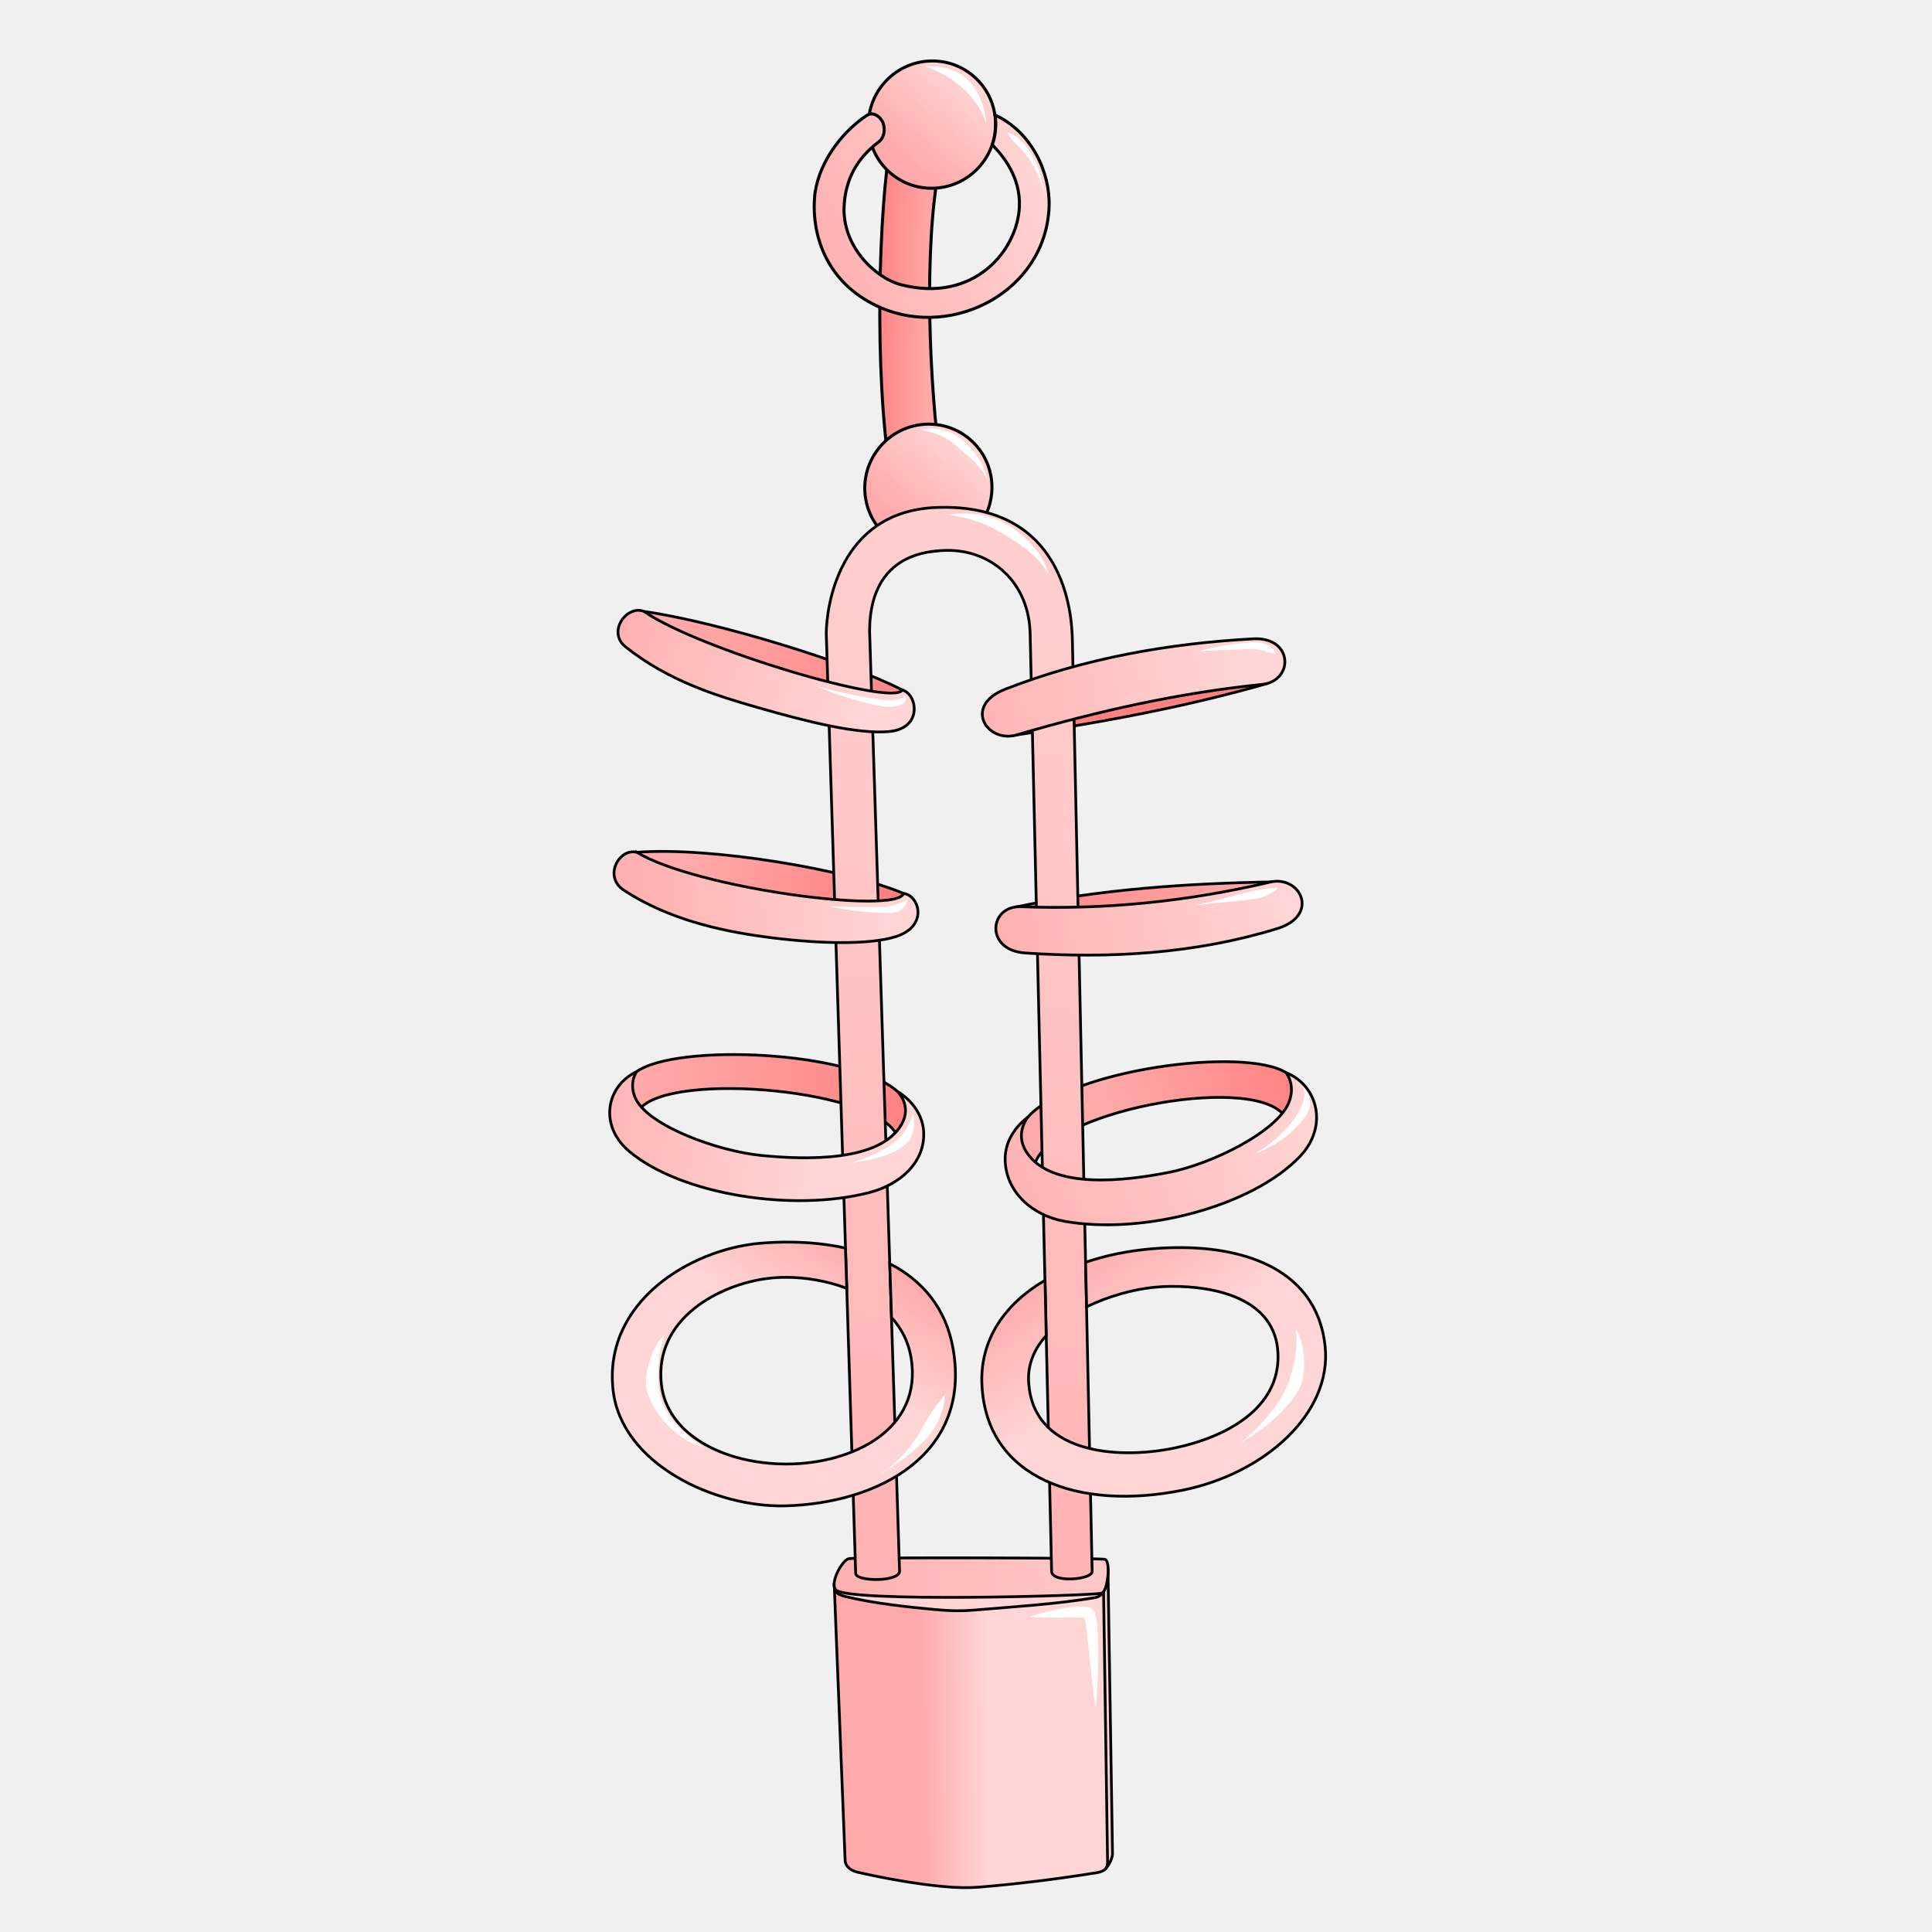
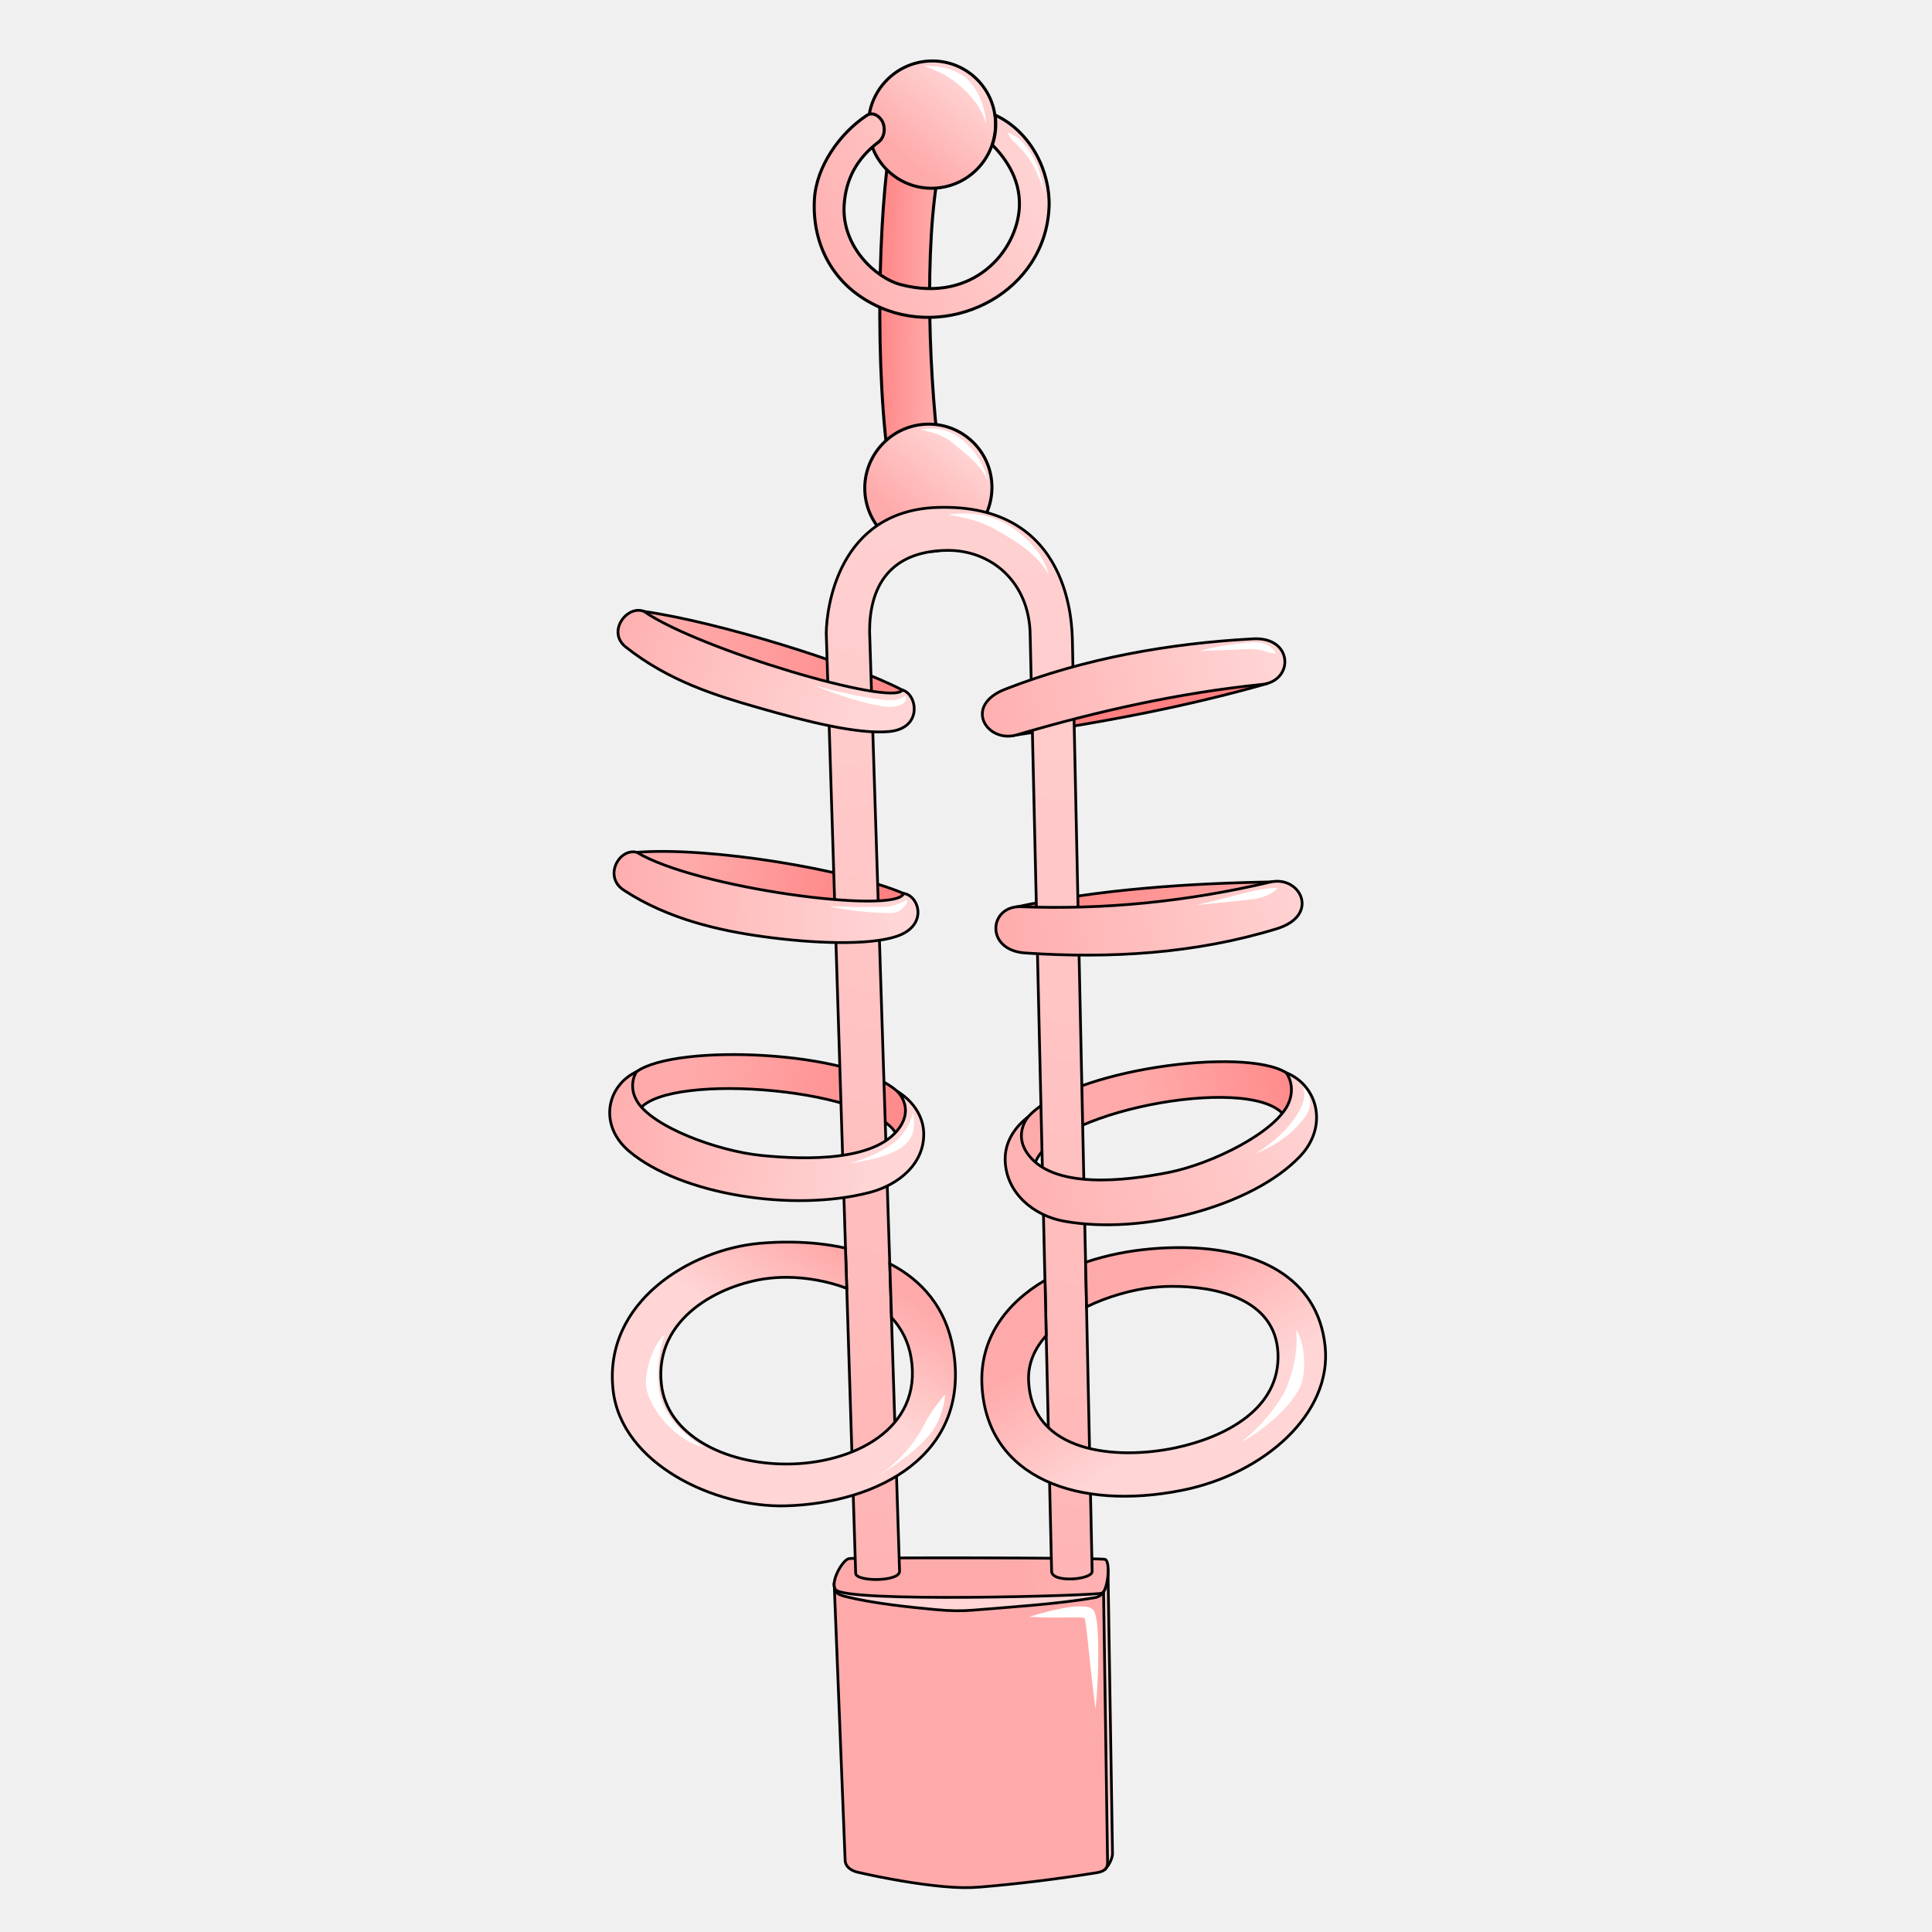
- <svg xmlns="http://www.w3.org/2000/svg" xmlns:xlink="http://www.w3.org/1999/xlink" cursor="default" viewBox="0 0 256 256" version="1.1" id="svg87">
-   <defs id="defs23">
+ <svg xmlns="http://www.w3.org/2000/svg" xmlns:xlink="http://www.w3.org/1999/xlink" cursor="default" viewBox="0 0 256 256">
+   <defs>
    <linearGradient id="innoGrad1">
-       <stop offset="0" stop-color="#ff8080" id="stop2" />
-       <stop offset="1" stop-color="#faa" id="stop4" />
+       <stop offset="0" stop-color="#ff8080" />
+       <stop offset="1" stop-color="#faa" />
    </linearGradient>
    <linearGradient id="innoGrad0">
-       <stop offset="0" stop-color="#ffd5d5" id="stop7" />
-       <stop offset="1" stop-color="#faa" id="stop9" />
+       <stop offset="0" stop-color="#ffd5d5" />
+       <stop offset="1" stop-color="#faa" />
    </linearGradient>
-     <linearGradient id="linearGradient896" x1="28.38" x2="136.532" y1="269.04" y2="74.214" gradientUnits="userSpaceOnUse" xlink:href="#innoGrad0" />
-     <linearGradient id="linearGradient904" x1="187.111" x2="93.987" y1="13.747" y2="188.63" gradientUnits="userSpaceOnUse" xlink:href="#innoGrad0" />
-     <linearGradient id="linearGradient912" x1="179.66" x2="134.152" y1="46.251" y2="147.115" gradientUnits="userSpaceOnUse" xlink:href="#innoGrad0" />
-     <linearGradient id="linearGradient920" x1="157.657" x2="175.327" y1="57.033" y2="106.229" gradientUnits="userSpaceOnUse" xlink:href="#innoGrad1" />
-     <linearGradient id="linearGradient934" x1="100.118" x2="73.026" y1="142.17" y2="200.209" gradientUnits="userSpaceOnUse" xlink:href="#innoGrad1" />
-     <linearGradient id="linearGradient942" x1="102.559" x2="115.005" y1="130.96" y2="189.808" gradientUnits="userSpaceOnUse" xlink:href="#innoGrad0" />
-     <linearGradient id="linearGradient950" x1="131.831" x2="148.494" y1="129.464" y2="181.531" gradientUnits="userSpaceOnUse" xlink:href="#innoGrad0" />
-     <linearGradient id="linearGradient958" x1="117.355" x2="149.138" y1="132.826" y2="176.216" gradientUnits="userSpaceOnUse" xlink:href="#innoGrad0" />
-     <linearGradient id="linearGradient966" x1="124.591" x2="155.934" y1="126.128" y2="165.992" gradientUnits="userSpaceOnUse" xlink:href="#innoGrad0" />
-     <linearGradient id="linearGradient974" x1="132.141" x2="163.206" y1="126.899" y2="160.526" gradientUnits="userSpaceOnUse" xlink:href="#innoGrad0" />
-     <linearGradient id="linearGradient982" x1="140.976" x2="158.109" y1="116.938" y2="156.531" gradientUnits="userSpaceOnUse" xlink:href="#innoGrad0" />
-     <linearGradient xlink:href="#innoGrad0" id="linearGradient933" x1="31.854" y1="303.099" x2="7.03" y2="303.483" gradientUnits="userSpaceOnUse" gradientTransform="matrix(0.3650644,0.00155278,-0.00155278,0.3650644,120.0624,139.208)" />
-     <linearGradient xlink:href="#innoGrad0" id="linearGradient941" x1="123.387" y1="177.782" x2="-49.997" y2="190.438" gradientUnits="userSpaceOnUse" gradientTransform="matrix(0.3650644,0.00155278,-0.00155278,0.3650644,120.0624,139.208)" />
-     <linearGradient xlink:href="#innoGrad0" id="linearGradient949" x1="69.351" y1="-261.749" x2="-15.907" y2="305.55" gradientUnits="userSpaceOnUse" gradientTransform="matrix(0.3650462,0.00395895,-0.00395895,0.3650462,120.5056,139.1033)" />
-     <linearGradient xlink:href="#innoGrad0" id="linearGradient957" x1="-28.052" y1="112.021" x2="-6.292" y2="77.704" gradientUnits="userSpaceOnUse" gradientTransform="matrix(0.3650462,0.00395895,-0.00395895,0.3650462,120.5056,139.1033)" />
-     <linearGradient xlink:href="#innoGrad0" id="linearGradient965" x1="73.463" y1="120.94" x2="46.91" y2="80.287" gradientUnits="userSpaceOnUse" gradientTransform="matrix(0.3650462,0.00395895,-0.00395895,0.3650462,120.5056,139.1033)" />
-     <linearGradient xlink:href="#innoGrad1" id="linearGradient973" x1="145.207" y1="26.438" x2="72.573" y2="40.628" gradientUnits="userSpaceOnUse" gradientTransform="matrix(0.3650462,0.00395895,-0.00395895,0.3650462,120.5056,133.4084)" />
-     <linearGradient xlink:href="#innoGrad0" id="linearGradient981" x1="142.598" y1="26.298" x2="12.937" y2="86.893" gradientUnits="userSpaceOnUse" gradientTransform="matrix(0.3650462,0.00395895,-0.00395895,0.3650462,120.5056,133.4084)" />
-     <linearGradient xlink:href="#innoGrad1" id="linearGradient989" x1="5.15" y1="21.105" x2="-98.947" y2="9.016" gradientUnits="userSpaceOnUse" gradientTransform="matrix(0.3650462,0.00395895,-0.00395895,0.3650462,120.5056,139.1033)" />
-     <linearGradient xlink:href="#innoGrad0" id="linearGradient997" x1="-30.807" y1="24.421" x2="-138.179" y2="10.998" gradientUnits="userSpaceOnUse" gradientTransform="matrix(0.3650462,0.00395895,-0.00395895,0.3650462,120.5056,139.1033)" />
-     <linearGradient xlink:href="#innoGrad0" id="linearGradient1005" x1="-30.807" y1="24.421" x2="-138.946" y2="5.629" gradientUnits="userSpaceOnUse" gradientTransform="matrix(0.3573109,0.07485547,-0.07485547,0.3573109,116.1866,114.24)" />
-     <linearGradient xlink:href="#innoGrad0" id="linearGradient1013" x1="-30.807" y1="24.421" x2="-138.946" y2="5.629" gradientUnits="userSpaceOnUse" gradientTransform="matrix(0.3578193,-0.07238619,0.07238619,0.3578193,128.8556,162.0184)" />
-     <linearGradient xlink:href="#innoGrad1" id="linearGradient1021" x1="-8.703" y1="-122.58" x2="-70.714" y2="-155.563" gradientUnits="userSpaceOnUse" gradientTransform="matrix(0.3578193,-0.07238619,0.07238619,0.3578193,128.8556,162.0184)" />
-     <linearGradient xlink:href="#innoGrad1" id="linearGradient1023" x1="5.15" y1="21.105" x2="-98.947" y2="9.016" gradientUnits="userSpaceOnUse" gradientTransform="matrix(0.3573109,0.07485547,-0.07485547,0.3573109,116.1866,114.24)" />
-     <linearGradient xlink:href="#innoGrad0" id="linearGradient1031" x1="118.975" y1="-138.516" x2="-3.984" y2="-111.67" gradientUnits="userSpaceOnUse" gradientTransform="matrix(0.3650462,0.00395895,-0.00395895,0.3650462,120.5056,139.1033)" />
-     <linearGradient xlink:href="#innoGrad0" id="linearGradient1039" x1="118.975" y1="-138.516" x2="-3.984" y2="-111.67" gradientUnits="userSpaceOnUse" gradientTransform="matrix(0.3650462,0.00395895,-0.00395895,0.3650462,120.5056,139.1033)" />
-     <linearGradient xlink:href="#innoGrad1" id="linearGradient1047" x1="29.978" y1="-23.423" x2="131.939" y2="-53.72" gradientUnits="userSpaceOnUse" gradientTransform="matrix(0.3650462,0.00395895,-0.00395895,0.3650462,120.5056,139.1033)" />
-     <linearGradient xlink:href="#innoGrad0" id="linearGradient1055" x1="105.175" y1="-72.1" x2="105.444" y2="-61.558" gradientUnits="userSpaceOnUse" />
-     <linearGradient xlink:href="#innoGrad0" id="linearGradient1063" x1="135.076" y1="-39.646" x2="135.216" y2="-26.43" gradientUnits="userSpaceOnUse" />
-     <linearGradient xlink:href="#innoGrad1" id="linearGradient1073" x1="115.424" y1="40.835" x2="123.584" y2="41.038" gradientUnits="userSpaceOnUse" />
-     <linearGradient xlink:href="#innoGrad0" id="linearGradient1089" x1="139.009" y1="23.151" x2="103.963" y2="38.744" gradientUnits="userSpaceOnUse" />
-     <linearGradient xlink:href="#innoGrad0" id="linearGradient892" gradientUnits="userSpaceOnUse" x1="135.076" y1="-39.646" x2="135.216" y2="-26.43" gradientTransform="translate(-31.25207,-36.599)" />
+     <linearGradient id="linearGradient933" x1="31.854" x2="7.03" y1="303.099" y2="303.483" gradientTransform="rotate(.317 -32626.609 28345.214) scale(.36507)" gradientUnits="userSpaceOnUse" xlink:href="#innoGrad0" />
+     <linearGradient id="linearGradient941" x1="123.387" x2="-49.997" y1="177.782" y2="190.438" gradientTransform="rotate(.317 -32626.609 28345.214) scale(.36507)" gradientUnits="userSpaceOnUse" xlink:href="#innoGrad0" />
+     <linearGradient id="linearGradient949" x1="69.351" x2="-15.907" y1="-261.749" y2="305.55" gradientTransform="rotate(.654 -12760.1 11188.865) scale(.36507)" gradientUnits="userSpaceOnUse" xlink:href="#innoGrad0" />
+     <linearGradient id="linearGradient957" x1="-28.052" x2="-6.292" y1="112.021" y2="77.704" gradientTransform="rotate(.654 -12760.1 11188.865) scale(.36507)" gradientUnits="userSpaceOnUse" xlink:href="#innoGrad0" />
+     <linearGradient id="linearGradient965" x1="73.463" x2="46.91" y1="120.94" y2="80.287" gradientTransform="rotate(.654 -12760.1 11188.865) scale(.36507)" gradientUnits="userSpaceOnUse" xlink:href="#innoGrad0" />
+     <linearGradient id="linearGradient973" x1="145.207" x2="72.573" y1="26.438" y2="40.628" gradientTransform="rotate(.654 -12234.968 11185.713) scale(.36507)" gradientUnits="userSpaceOnUse" xlink:href="#innoGrad1" />
+     <linearGradient id="linearGradient981" x1="142.598" x2="12.937" y1="26.298" y2="86.893" gradientTransform="rotate(.654 -12234.968 11185.713) scale(.36507)" gradientUnits="userSpaceOnUse" xlink:href="#innoGrad0" />
+     <linearGradient id="linearGradient989" x1="5.15" x2="-98.947" y1="21.105" y2="9.016" gradientTransform="rotate(.654 -12760.1 11188.865) scale(.36507)" gradientUnits="userSpaceOnUse" xlink:href="#innoGrad1" />
+     <linearGradient id="linearGradient997" x1="-30.807" x2="-138.179" y1="24.421" y2="10.998" gradientTransform="rotate(.654 -12760.1 11188.865) scale(.36507)" gradientUnits="userSpaceOnUse" xlink:href="#innoGrad0" />
+     <linearGradient id="linearGradient1005" x1="-30.807" x2="-138.946" y1="24.421" y2="5.629" gradientTransform="rotate(11.834 -493.115 617.755) scale(.36507)" gradientUnits="userSpaceOnUse" xlink:href="#innoGrad0" />
+     <linearGradient id="linearGradient1013" x1="-30.807" x2="-138.946" y1="24.421" y2="5.629" gradientTransform="rotate(-11.438 873.45 -562.376) scale(.36507)" gradientUnits="userSpaceOnUse" xlink:href="#innoGrad0" />
+     <linearGradient id="linearGradient1021" x1="-8.703" x2="-70.714" y1="-122.58" y2="-155.563" gradientTransform="rotate(-11.438 873.45 -562.376) scale(.36507)" gradientUnits="userSpaceOnUse" xlink:href="#innoGrad1" />
+     <linearGradient id="linearGradient1023" x1="5.15" x2="-98.947" y1="21.105" y2="9.016" gradientTransform="rotate(11.834 -493.115 617.755) scale(.36507)" gradientUnits="userSpaceOnUse" xlink:href="#innoGrad1" />
+     <linearGradient id="linearGradient1031" x1="118.975" x2="-3.984" y1="-138.516" y2="-111.67" gradientTransform="rotate(.654 -12760.1 11188.865) scale(.36507)" gradientUnits="userSpaceOnUse" xlink:href="#innoGrad0" />
+     <linearGradient id="linearGradient1039" x1="118.975" x2="-3.984" y1="-138.516" y2="-111.67" gradientTransform="rotate(.654 -12760.1 11188.865) scale(.36507)" gradientUnits="userSpaceOnUse" xlink:href="#innoGrad0" />
+     <linearGradient id="linearGradient1047" x1="29.978" x2="131.939" y1="-23.423" y2="-53.72" gradientTransform="rotate(.654 -12760.1 11188.865) scale(.36507)" gradientUnits="userSpaceOnUse" xlink:href="#innoGrad1" />
+     <linearGradient id="linearGradient1055" x1="105.175" x2="105.444" y1="-72.1" y2="-61.558" gradientUnits="userSpaceOnUse" xlink:href="#innoGrad0" />
+     <linearGradient id="linearGradient1063" x1="135.076" x2="135.216" y1="-39.646" y2="-26.43" gradientUnits="userSpaceOnUse" xlink:href="#innoGrad0" />
+     <linearGradient id="linearGradient1073" x1="115.424" x2="123.584" y1="40.835" y2="41.038" gradientUnits="userSpaceOnUse" xlink:href="#innoGrad1" />
+     <linearGradient id="linearGradient1089" x1="139.009" x2="103.963" y1="23.151" y2="38.744" gradientUnits="userSpaceOnUse" xlink:href="#innoGrad0" />
+     <linearGradient id="linearGradient892" x1="135.076" x2="135.216" y1="-39.646" y2="-26.43" gradientTransform="translate(-31.252 -36.599)" gradientUnits="userSpaceOnUse" xlink:href="#innoGrad0" />
  </defs>
-   <path style="fill:#ffd5d5;stroke:#000000;stroke-width:0.365px;stroke-linecap:round;stroke-linejoin:round;stroke-opacity:1" d="m 146.809,207.945 0.604,37.713 c -0.073,1.063 -0.96,2.035 -0.96,2.035 l -1.481,-39.772 z" id="path925" />
-   <path style="fill:url(#linearGradient933);fill-opacity:1;stroke:#000000;stroke-width:0.365px;stroke-linecap:butt;stroke-linejoin:miter;stroke-opacity:1" d="m 110.54,209.937 1.443,36.555 c 0.037,0.943 0.925,1.42 1.676,1.591 3.779,0.86 7.825,1.559 11.156,1.875 2.058,0.195 3.58,0.212 5.119,0.082 5.197,-0.44 10.12,-1.054 15.335,-1.888 0.849,-0.136 1.505,-0.423 1.491,-1.38 l -0.53,-35.697 z" id="path921" />
-   <path id="path923" d="m 110.54,209.937 c 0.023,0.789 0.078,1.266 1.49,1.613 3.764,0.925 8.491,1.405 11.822,1.721 2.058,0.195 3.58,0.212 5.119,0.082 5.197,-0.44 10.932,-0.787 16.087,-1.651 0.893,-0.15 1.264,-0.822 1.43,-1.38 0,0 -24.276,-0.271 -35.947,-0.385 z" style="fill:#ffd5d5;stroke:#000000;stroke-width:0.365px;stroke-linecap:butt;stroke-linejoin:miter;stroke-opacity:1" />
-   <path style="fill:url(#linearGradient1073);fill-rule:evenodd;stroke:#000000;stroke-width:0.402;fill-opacity:1" d="m 118.013,18.927 c -1.523,8.455 -2.277,30.187 0.014,44.288 l 6.404,-3.051 c -1.496,-12.112 -2.026,-30.501 0.528,-40.211 z" id="path870" />
-   <ellipse id="ellipse890" transform="rotate(41.06392)" ry="8.457" rx="8.402" cy="-68.673" cx="103.955" style="fill:url(#linearGradient892);fill-opacity:1;stroke:#000000;stroke-width:0.402;stroke-linecap:round" />
-   <path id="path936" d="m 118.975,150.771 c -2.034,-6.459 -30.273,-8.885 -34.224,-3.791 -0.942,-1.418 -2.481,-3.721 -0.401,-4.977 5.277,-3.77 28.519,-2.8 34.556,2.615 2.424,2.052 2.83,5.342 0.069,6.153 z" style="fill:url(#linearGradient989);fill-opacity:1;stroke:#000000;stroke-width:0.365;stroke-linecap:butt;stroke-linejoin:miter;stroke-miterlimit:4;stroke-dasharray:none;stroke-opacity:1" />
-   <path style="fill:url(#linearGradient1021);fill-opacity:1;stroke:#000000;stroke-width:0.365;stroke-linecap:butt;stroke-linejoin:miter;stroke-miterlimit:4;stroke-dasharray:none;stroke-opacity:1" d="m 84.382,112.936 c 9.711,-0.769 27.971,2.302 35.344,5.451 0,0 -1.926,5.605 -19.519,3.873 -6.093,-0.6 -15.825,-9.323 -15.825,-9.323 z" id="path914" />
-   <path style="fill:#ff8080;stroke:#000000;stroke-width:0.365;stroke-linecap:butt;stroke-linejoin:miter;stroke-miterlimit:4;stroke-dasharray:none;stroke-opacity:1" d="m 134.189,97.458 c 11.549,-1.679 22.911,-3.782 33.819,-6.914 l -18.193,-0.897 z" id="path918" />
-   <path id="path920" d="m 85.345,81.022 c 9.673,1.368 27.326,6.805 34.214,10.409 0,0 -2.702,5.275 -19.871,1.065 -5.946,-1.458 -14.343,-11.474 -14.343,-11.474 z" style="fill:url(#linearGradient1023);fill-opacity:1;stroke:#000000;stroke-width:0.365;stroke-linecap:butt;stroke-linejoin:miter;stroke-miterlimit:4;stroke-dasharray:none;stroke-opacity:1" />
-   <path id="path924" d="m 168.85,116.853 c -11.658,0.194 -23.177,0.991 -34.355,3.353 l 18,2.788 z" style="fill:url(#linearGradient1047);fill-opacity:1;stroke:#000000;stroke-width:0.365;stroke-linecap:butt;stroke-linejoin:miter;stroke-miterlimit:4;stroke-dasharray:none;stroke-opacity:1" />
-   <path style="fill:url(#linearGradient973);fill-opacity:1;stroke:#000000;stroke-width:0.365;stroke-linecap:butt;stroke-linejoin:miter;stroke-miterlimit:4;stroke-dasharray:none;stroke-opacity:1" d="m 137.078,154.445 c 1.488,-7.002 28.346,-12.219 32.984,-6.773 0.82,-1.581 2.545,-4.389 0.367,-5.528 -5.574,-3.506 -28.653,-0.395 -34.217,5.864 -2.244,2.384 -1.953,5.829 0.866,6.438 z" id="path938" />
-   <ellipse style="fill:url(#linearGradient1063);stroke:#000000;stroke-width:0.402;stroke-linecap:round;fill-opacity:1" cx="135.207" cy="-32.074" rx="8.402" ry="8.457" transform="rotate(41.06392)" id="ellipse872" />
-   <path style="fill:url(#linearGradient941);fill-opacity:1;stroke:#000000;stroke-width:0.365px;stroke-linecap:butt;stroke-linejoin:miter;stroke-opacity:1" d="m 112.496,206.522 c 0.797,-0.156 33.417,-0.133 33.952,0.109 0.756,0.343 0.313,4.282 -0.474,4.478 -1.355,0.338 -33.853,1.265 -35.246,-0.465 -0.781,-0.97 0.89,-3.951 1.768,-4.123 z" id="path919" />
-   <path style="fill:url(#linearGradient949);fill-opacity:1;stroke:#000000;stroke-width:0.365;stroke-linecap:butt;stroke-linejoin:miter;stroke-miterlimit:4;stroke-dasharray:none;stroke-opacity:1" d="M 113.382,208.476 109.483,83.888 c 0.036,-3.297 1.552,-16.142 14.602,-16.644 18.03,-0.693 17.941,16.032 18.012,17.557 l 2.617,123.419 c 0.023,1.1 -5.333,1.569 -5.369,-0.016 L 136.503,84.181 c -0.064,-7.058 -5.18,-11.346 -11.079,-11.252 -7.812,0.125 -10.207,5.142 -10.198,10.741 l 3.97,124.518 c 0.045,1.424 -5.778,1.426 -5.814,0.287 z" id="path862" />
-   <path style="fill:url(#linearGradient965);fill-opacity:1;stroke:#000000;stroke-width:0.365;stroke-linecap:butt;stroke-linejoin:miter;stroke-miterlimit:4;stroke-dasharray:none;stroke-opacity:1" d="m 143.983,173.153 c 2.915,-1.415 6.158,-2.281 8.775,-2.563 0.78,-0.084 1.593,-0.132 2.419,-0.138 5.785,-0.042 13.822,1.571 14.159,8.852 0.344,7.437 -7.141,11.177 -13.587,12.538 -7.916,1.671 -19.102,0.662 -19.456,-8.932 -0.084,-2.288 0.834,-4.271 2.335,-5.941 l -0.157,-7.329 c -5.245,3.083 -8.697,7.797 -8.355,14 0.68,12.316 12.891,16.537 26.474,13.84 10.928,-2.169 19.941,-10.175 18.994,-19.103 -0.982,-9.259 -9.118,-12.935 -18.747,-13.063 -1.376,-0.019 -2.782,0.036 -4.202,0.156 -3.082,0.262 -6.015,0.85 -8.794,1.788 z" id="path859" />
-   <path style="fill:url(#linearGradient1013);fill-opacity:1;stroke:#000000;stroke-width:0.365;stroke-linecap:butt;stroke-linejoin:miter;stroke-miterlimit:4;stroke-dasharray:none;stroke-opacity:1" d="m 84.382,112.936 c -2.342,-0.608 -4.457,3.214 -1.749,4.998 5.882,3.875 12.774,5.383 18.452,6.168 6.887,0.953 14.07,1.169 17.673,-0.015 4.347,-1.427 2.998,-5.48 0.968,-5.701 -0.853,2.83 -27.481,-0.681 -35.344,-5.451 z" id="path912" />
-   <path style="fill:url(#linearGradient1031);fill-opacity:1;stroke:#000000;stroke-width:0.365;stroke-linecap:butt;stroke-linejoin:miter;stroke-miterlimit:4;stroke-dasharray:none;stroke-opacity:1" d="m 133.202,91.321 c -5.655,2.204 -2.4,7.208 1.518,6.056 10.8,-3.175 21.542,-5.569 32.506,-6.689 4.241,-0.433 4.183,-6.331 -1.181,-6.04 -11.068,0.6 -22.246,2.543 -32.844,6.673 z" id="path916" />
-   <path id="path926" d="m 169.193,123.059 c 5.801,-1.783 3.096,-7.116 -0.879,-6.181 -10.856,2.553 -21.836,3.7 -33.026,3.266 -4.26,-0.165 -4.814,5.764 0.545,6.13 11.171,0.763 22.546,0.108 33.36,-3.216 z" style="fill:url(#linearGradient1039);fill-opacity:1;stroke:#000000;stroke-width:0.365;stroke-linecap:butt;stroke-linejoin:miter;stroke-miterlimit:4;stroke-dasharray:none;stroke-opacity:1" />
-   <path id="path922" d="m 85.345,81.022 c -2.232,-0.934 -4.979,2.682 -2.441,4.699 5.727,4.55 12.025,6.455 17.534,8.038 6.682,1.92 13.25,3.546 17.353,3.177 4.557,-0.409 3.745,-5 1.767,-5.506 -1.218,2.243 -27.051,-5.423 -34.214,-10.409 z" style="fill:url(#linearGradient1005);fill-opacity:1;stroke:#000000;stroke-width:0.365;stroke-linecap:butt;stroke-linejoin:miter;stroke-miterlimit:4;stroke-dasharray:none;stroke-opacity:1" />
-   <path id="path940" d="m 136.212,148.008 c -2.029,1.575 -3.119,3.619 -3.02,5.855 0.189,4.282 3.789,7.217 7.775,7.945 10.39,1.899 24.988,-1.942 31.296,-8.589 3.795,-3.998 2.32,-9.426 -1.834,-11.076 0,0 1.303,1.64 0.338,3.975 -1.603,3.878 -10.202,8.11 -15.895,9.231 -5.698,1.122 -15.612,2.369 -18.866,-2.706 -1.61,-2.51 0.206,-4.635 0.206,-4.635 z" style="fill:url(#linearGradient981);fill-opacity:1;stroke:#000000;stroke-width:0.365;stroke-linecap:butt;stroke-linejoin:miter;stroke-miterlimit:4;stroke-dasharray:none;stroke-opacity:1" />
-   <path style="fill:url(#linearGradient957);fill-opacity:1;stroke:#000000;stroke-width:0.365;stroke-linecap:butt;stroke-linejoin:miter;stroke-miterlimit:4;stroke-dasharray:none;stroke-opacity:1" d="m 112.025,165.378 c -2.306,-0.512 -4.712,-0.76 -7.154,-0.792 -1.415,-0.019 -2.825,0.038 -4.205,0.159 -9.201,0.809 -20.736,7.782 -19.431,19.446 1.101,9.84 13.554,15.591 22.839,15.342 12.265,-0.328 24.625,-6.758 22.227,-20.748 -0.944,-5.508 -4.134,-9.133 -8.401,-11.342 l 0.232,7.132 c 1.315,1.447 2.243,3.199 2.596,5.35 1.561,9.524 -7.833,14.059 -16.491,14.066 -8.327,0.007 -15.883,-3.91 -16.607,-10.604 -0.948,-8.772 7.829,-13.199 14.06,-13.984 0.807,-0.102 1.669,-0.154 2.559,-0.152 2.44,0.006 5.299,0.454 7.951,1.462 z" id="path854" />
-   <path style="fill:url(#linearGradient997);fill-opacity:1;stroke:#000000;stroke-width:0.365;stroke-linecap:butt;stroke-linejoin:miter;stroke-miterlimit:4;stroke-dasharray:none;stroke-opacity:1" d="m 118.906,144.618 c 2.146,1.309 3.412,3.337 3.489,5.448 0.149,4.043 -3.226,6.911 -7.14,7.934 -10.203,2.667 -25.051,0.291 -31.86,-5.425 -4.096,-3.439 -3.054,-8.668 0.955,-10.572 0,0 -1.169,1.653 -0.024,3.767 1.903,3.512 10.804,6.762 16.566,7.334 5.766,0.572 15.742,0.904 18.585,-4.144 1.406,-2.497 -0.571,-4.342 -0.571,-4.342 z" id="path932" />
-   <path style="fill:url(#linearGradient1055);stroke:#000000;stroke-width:0.402;stroke-linecap:round;fill-opacity:1" transform="rotate(41.06392)" id="ellipse876" ry="8.457" rx="8.402" cy="-68.74" cx="103.937" />
-   <path style="fill:url(#linearGradient1089);stroke:#000000;stroke-width:0.402;stroke-linecap:round;fill-opacity:1" d="m 139.008,27.385 c -0.425,11.158 -12.628,17.537 -22.271,13.4 -6.434,-2.76 -9.167,-8.532 -8.819,-14.407 0.255,-4.303 3.32,-8.679 6.908,-11.07 0.755,-0.503 1.574,-0.044 2.033,0.68 0.445,0.702 0.486,2.13 -0.461,2.845 -2.841,2.147 -4.361,4.916 -4.549,8.457 -0.284,5.343 4.121,9.551 7.56,10.438 9.558,2.465 15.388,-4.457 15.663,-10.298 0.188,-3.988 -2.202,-6.816 -3.584,-8.236 0.446,-1.244 0.558,-2.664 0.373,-3.95 4.848,2.256 7.319,7.627 7.148,12.142 z" id="path880" />
-   <path style="fill:#ffffff;fill-rule:evenodd;stroke:none;stroke-width:0.402" d="m 133.465,17.518 c 0.322,0.121 1.026,0.473 1.293,0.667 0.969,0.705 1.799,1.975 2.398,3.158 0.766,1.513 0.995,3.168 1.246,4.377 -0.34,-1.178 -0.879,-2.718 -1.721,-4.171 -0.659,-1.138 -1.677,-2.164 -2.557,-2.997 -0.244,-0.231 -0.519,-0.798 -0.66,-1.033 z" id="path882" />
-   <path style="fill:#ffffff;fill-rule:nonzero;stroke:none;stroke-width:1px;stroke-linecap:butt;stroke-linejoin:miter;stroke-opacity:1" d="m 125.584,68.191 c 2.245,0.378 4.265,0.818 6.263,1.94 3.027,1.699 5.79,3.49 7.081,6 1.2e-4,3.9e-4 1e-4,3.35e-4 1e-4,3.35e-4 -0.635,-3.011 -3.741,-5.878 -6.301,-7.064 -2.561,-1.187 -5.082,-1.143 -7.044,-0.876 z" id="path1091" />
-   <path style="fill:#ffffff;fill-rule:nonzero;stroke:none;stroke-width:1px;stroke-linecap:butt;stroke-linejoin:miter;stroke-opacity:1" d="m 143.901,212.899 c -1.287,-0.159 -2.516,0.092 -3.514,0.295 0,0 0,10e-6 0,10e-6 -2.289,0.445 -3.975,1.051 -3.975,1.051 0,0 1.79,0.097 4.087,0.096 0,0 0,0 0,0 1.038,0.003 2.24,-0.092 3.207,0.045 0.145,0.019 0.218,0.083 0.091,-0.007 v 0 c -0.275,-0.193 -0.143,-0.172 -0.102,-0.033 0.174,0.564 0.225,1.228 0.313,1.926 0.127,1.067 0.238,2.186 0.343,3.187 0.41,3.945 0.812,7.009 0.812,7.009 0,0 0.343,-3.071 0.371,-7.066 0.007,-1.03 -0.007,-2.139 -0.085,-3.265 -0.042,-0.68 -0.09,-1.437 -0.315,-2.217 -0.074,-0.251 -0.067,-0.484 -0.476,-0.771 -0.29,-0.203 -0.507,-0.219 -0.755,-0.252 z" id="path1103" />
-   <path style="fill:#ffffff;fill-rule:nonzero;stroke:none;stroke-width:1px;stroke-linecap:butt;stroke-linejoin:miter;stroke-opacity:1" d="m 165.485,85.997 c 0.603,-0.027 1.452,0.053 1.977,0.248 0.898,0.334 1.575,0.336 1.575,0.336 0,0 -0.254,-0.756 -1.243,-1.191 -0.754,-0.332 -1.676,-0.326 -2.513,-0.24 -4.745,0.488 -6.253,1.107 -6.253,1.107 0,0 2.748,-0.094 6.457,-0.261 z" id="path1111" />
-   <path id="path1120" d="m 117.151,120.165 c 0.604,-0.013 1.195,-0.147 1.721,-0.339 0.782,-0.286 1.359,-0.631 1.359,-0.631 0,0 0.085,0.663 -0.859,1.364 -0.58,0.431 -1.096,0.45 -2.382,0.406 -4.255,-0.143 -7.088,-0.88 -7.088,-0.88 3.155,0.109 4.556,0.138 7.249,0.08 z" style="fill:#ffffff;fill-rule:nonzero;stroke:none;stroke-width:1px;stroke-linecap:butt;stroke-linejoin:miter;stroke-opacity:1" />
-   <path style="fill:#ffffff;fill-rule:nonzero;stroke:none;stroke-width:1px;stroke-linecap:butt;stroke-linejoin:miter;stroke-opacity:1" d="m 116.758,92.702 c 0.599,0.075 1.436,0.134 1.984,0.02 0.815,-0.169 1.204,-0.532 1.204,-0.532 0,0 0.519,0.605 -0.517,1.162 -0.636,0.342 -1.556,0.411 -2.822,0.181 -4.189,-0.759 -8.69,-2.714 -8.69,-2.714 2.885,0.831 6.167,1.549 8.84,1.883 z" id="path1122" />
-   <path id="path1124" d="m 121.927,56.919 c 1.503,0.324 3.135,0.743 4.383,1.819 1.871,1.613 3.691,2.835 4.556,4.987 8e-5,3.35e-4 7e-5,2.87e-4 7e-5,2.87e-4 -0.425,-2.581 -2.506,-5.038 -4.22,-6.055 -1.715,-1.017 -3.404,-0.98 -4.718,-0.751 z" style="fill:#ffffff;fill-rule:nonzero;stroke:none;stroke-width:0.758px;stroke-linecap:butt;stroke-linejoin:miter;stroke-opacity:1" />
-   <path style="fill:#ffffff;fill-rule:nonzero;stroke:none;stroke-width:0.758px;stroke-linecap:butt;stroke-linejoin:miter;stroke-opacity:1" d="m 122.471,8.77 c 1.463,0.473 3.026,1.209 4.304,2.249 1.857,1.511 3.263,3.19 3.909,5.418 5e-5,3.41e-4 4e-5,2.92e-4 4e-5,2.92e-4 -0.165,-2.61 -1.364,-5.264 -3.156,-6.447 -1.664,-1.099 -3.726,-1.316 -5.057,-1.22 z" id="path1126" />
-   <path style="fill:#ffffff;stroke:none;stroke-width:1px;stroke-linecap:butt;stroke-linejoin:miter;stroke-opacity:1" d="m 169.344,117.656 c -0.521,-0.053 -2.14,0.136 -3.203,0.375 -2.295,0.515 -4.652,1.249 -7.703,1.906 2.863,-0.322 6.074,-0.556 7.953,-0.844 1.463,-0.224 2.666,-1.066 2.953,-1.438 z" id="path1128" />
-   <path id="path1130" d="m 120.937,147.43 c 0.237,0.665 0.414,2.617 -0.572,3.791 -1.524,1.815 -4.803,2.457 -7.815,2.924 2.735,-0.729 5.511,-2.101 6.768,-3.548 0.971,-1.118 1.527,-2.299 1.618,-3.167 z" style="fill:#ffffff;stroke:none;stroke-width:1px;stroke-linecap:butt;stroke-linejoin:miter;stroke-opacity:1" />
-   <path style="fill:#ffffff;fill-rule:nonzero;stroke:none;stroke-width:1px;stroke-linecap:butt;stroke-linejoin:miter;stroke-opacity:1" d="m 172.185,147.157 c 0.575,-1.039 0.866,-2.091 0.469,-3.149 1.144,1.195 1.233,2.582 0.318,3.912 -2.413,3.508 -6.548,4.891 -6.548,4.891 2.405,-1.474 4.506,-3.388 5.76,-5.654 z" id="path1132" />
-   <path style="fill:#ffffff;stroke:none;stroke-width:1.09px;stroke-linecap:butt;stroke-linejoin:miter;stroke-opacity:1" d="m 171.722,176.174 c 1.322,1.982 1.258,5.545 0.739,7.114 -0.802,2.426 -4.395,5.871 -8.062,7.856 3.014,-2.348 5.477,-5.646 6.235,-7.673 0.511,-1.368 1.453,-4.194 1.089,-7.297 z" id="path1134" />
-   <path id="path1136" d="m 88.111,176.796 c -1.781,1.582 -2.621,5.045 -2.517,6.695 0.161,2.55 3.383,7.235 7.71,8.316 -4.133,-2.549 -5.769,-5.523 -5.988,-7.676 -0.148,-1.453 -0.343,-4.425 0.795,-7.335 z" style="fill:#ffffff;stroke:none;stroke-width:1.09px;stroke-linecap:butt;stroke-linejoin:miter;stroke-opacity:1" />
-   <path style="fill:#ffffff;stroke:none;stroke-width:1px;stroke-linecap:butt;stroke-linejoin:miter;stroke-opacity:1" d="m 125.223,184.79 c 0,0 -0.02,1.997 -1.304,4.236 -1.87,3.259 -7.647,6.567 -7.647,6.567 0,0 3.914,-2.253 6.288,-6.994 0.943,-1.882 2.663,-3.809 2.663,-3.809 z" id="path1138" />
+   <path fill="#ffd5d5" stroke="#000" stroke-linecap="round" stroke-linejoin="round" stroke-width=".365" d="M146.81 207.945l.603 37.713c-.073 1.062-.96 2.035-.96 2.035l-1.481-39.773z" />
+   <path fill="url(#linearGradient933)" stroke="#000" stroke-width=".365" d="M110.54 209.937l1.443 36.555c.037.944.925 1.42 1.676 1.591 3.78.86 7.825 1.56 11.156 1.875 2.058.195 3.58.212 5.12.082a204.91 204.91 0 0 0 15.335-1.888c.849-.136 1.505-.423 1.49-1.38l-.53-35.697z" />
+   <path fill="#ffd5d5" stroke="#000" stroke-width=".365" d="M110.54 209.937c.023.789.078 1.267 1.49 1.614 3.763.925 8.49 1.404 11.821 1.72 2.058.195 3.58.212 5.12.082 5.196-.44 10.931-.787 16.086-1.65.893-.15 1.264-.823 1.43-1.38 0 0-24.277-.272-35.947-.386z" />
+   <path fill="url(#linearGradient1073)" fill-rule="evenodd" stroke="#000" stroke-width=".402" d="M118.013 18.927c-1.522 8.455-2.276 30.187.015 44.289l6.403-3.051c-1.495-12.112-2.025-30.501.528-40.211z" />
+   <ellipse cx="103.955" cy="-68.673" fill="url(#linearGradient892)" stroke="#000" stroke-linecap="round" stroke-width=".402" rx="8.402" ry="8.457" transform="rotate(41.064)" />
+   <path fill="url(#linearGradient989)" stroke="#000" stroke-width=".365" d="M118.975 150.771c-2.035-6.459-30.273-8.884-34.224-3.79-.942-1.418-2.481-3.722-.401-4.978 5.277-3.77 28.519-2.8 34.556 2.615 2.423 2.051 2.83 5.342.069 6.153z" />
+   <path fill="url(#linearGradient1021)" stroke="#000" stroke-width=".365" d="M84.382 112.936c9.71-.769 27.971 2.302 35.344 5.45 0 .001-1.926 5.606-19.519 3.874-6.093-.6-15.825-9.324-15.825-9.324z" />
+   <path fill="#ff8080" stroke="#000" stroke-width=".365" d="M134.189 97.458c11.55-1.68 22.911-3.782 33.82-6.914l-18.193-.898z" />
+   <path fill="url(#linearGradient1023)" stroke="#000" stroke-width=".365" d="M85.345 81.022c9.673 1.368 27.325 6.805 34.213 10.409 0 0-2.701 5.274-19.87 1.065-5.947-1.458-14.343-11.474-14.343-11.474z" />
+   <path fill="url(#linearGradient1047)" stroke="#000" stroke-width=".365" d="M168.85 116.853c-11.658.194-23.176.991-34.355 3.354l18 2.787z" />
+   <path fill="url(#linearGradient973)" stroke="#000" stroke-width=".365" d="M137.078 154.445c1.488-7.002 28.345-12.22 32.984-6.773.82-1.581 2.544-4.389.367-5.528-5.574-3.507-28.653-.395-34.217 5.864-2.244 2.383-1.953 5.829.866 6.437z" />
+   <ellipse cx="135.207" cy="-32.074" fill="url(#linearGradient1063)" stroke="#000" stroke-linecap="round" stroke-width=".402" rx="8.402" ry="8.457" transform="rotate(41.064)" />
+   <path fill="url(#linearGradient941)" stroke="#000" stroke-width=".365" d="M112.496 206.522c.797-.156 33.417-.133 33.952.11.755.342.313 4.281-.475 4.478-1.354.338-33.853 1.265-35.245-.465-.78-.97.89-3.951 1.768-4.123z" />
+   <path fill="url(#linearGradient949)" stroke="#000" stroke-width=".365" d="M113.382 208.476l-3.899-124.588c.036-3.297 1.552-16.142 14.602-16.644 18.03-.693 17.94 16.033 18.012 17.558l2.617 123.419c.024 1.1-5.333 1.568-5.369-.016L136.503 84.18c-.063-7.058-5.18-11.346-11.08-11.251-7.81.125-10.206 5.142-10.197 10.74l3.97 124.519c.046 1.424-5.778 1.425-5.814.287z" />
+   <path fill="url(#linearGradient965)" stroke="#000" stroke-width=".365" d="M143.983 173.153c2.915-1.415 6.158-2.28 8.775-2.563.78-.084 1.593-.132 2.42-.138 5.785-.042 13.822 1.571 14.159 8.852.344 7.437-7.141 11.177-13.587 12.538-7.916 1.672-19.103.663-19.456-8.932-.085-2.287.834-4.27 2.335-5.94l-.157-7.33c-5.245 3.084-8.697 7.798-8.355 14 .68 12.316 12.89 16.537 26.474 13.84 10.928-2.169 19.94-10.175 18.994-19.103-.981-9.259-9.118-12.935-18.746-13.063a42.79 42.79 0 0 0-4.202.156c-3.082.262-6.015.85-8.794 1.788z" />
+   <path fill="url(#linearGradient1013)" stroke="#000" stroke-width=".365" d="M84.382 112.936c-2.342-.608-4.457 3.215-1.75 4.998 5.882 3.875 12.775 5.383 18.453 6.168 6.886.953 14.07 1.169 17.673-.014 4.347-1.428 2.998-5.48.968-5.701-.853 2.83-27.48-.681-35.344-5.45z" />
+   <path fill="url(#linearGradient1031)" stroke="#000" stroke-width=".365" d="M133.202 91.321c-5.655 2.205-2.4 7.208 1.518 6.056 10.8-3.175 21.542-5.569 32.506-6.689 4.241-.433 4.183-6.33-1.18-6.04-11.069.6-22.247 2.543-32.844 6.673z" />
+   <path fill="url(#linearGradient1039)" stroke="#000" stroke-width=".365" d="M169.193 123.059c5.801-1.783 3.096-7.116-.88-6.181-10.855 2.552-21.835 3.7-33.025 3.266-4.26-.165-4.815 5.764.545 6.13 11.17.763 22.545.109 33.36-3.215z" />
+   <path fill="url(#linearGradient1005)" stroke="#000" stroke-width=".365" d="M85.345 81.022c-2.232-.934-4.98 2.682-2.44 4.7 5.726 4.55 12.025 6.454 17.534 8.037 6.681 1.92 13.25 3.546 17.353 3.178 4.556-.41 3.744-5 1.766-5.506-1.217 2.243-27.05-5.423-34.213-10.409z" />
+   <path fill="url(#linearGradient981)" stroke="#000" stroke-width=".365" d="M136.212 148.008c-2.029 1.575-3.12 3.62-3.02 5.855.19 4.281 3.79 7.217 7.775 7.945 10.39 1.9 24.988-1.942 31.296-8.589 3.795-3.998 2.32-9.426-1.834-11.075 0 0 1.303 1.64.338 3.974-1.602 3.879-10.201 8.11-15.895 9.231-5.698 1.122-15.612 2.369-18.867-2.706-1.61-2.51.207-4.635.207-4.635z" />
+   <path fill="url(#linearGradient957)" stroke="#000" stroke-width=".365" d="M112.025 165.378c-2.306-.511-4.712-.76-7.154-.792a41.585 41.585 0 0 0-4.204.16c-9.201.808-20.736 7.781-19.431 19.445 1.1 9.84 13.554 15.59 22.84 15.342 12.264-.328 24.624-6.758 22.226-20.748-.944-5.508-4.134-9.133-8.401-11.341l.232 7.131c1.315 1.447 2.243 3.199 2.596 5.35 1.562 9.525-7.833 14.06-16.491 14.067-8.327.007-15.883-3.91-16.607-10.605-.948-8.772 7.83-13.199 14.06-13.984a20.196 20.196 0 0 1 2.56-.152c2.44.006 5.299.454 7.95 1.462z" />
+   <path fill="url(#linearGradient997)" stroke="#000" stroke-width=".365" d="M118.906 144.618c2.145 1.31 3.411 3.337 3.489 5.448.149 4.042-3.226 6.91-7.14 7.933-10.203 2.667-25.05.292-31.86-5.425-4.096-3.438-3.055-8.668.955-10.571 0 0-1.17 1.652-.024 3.767 1.902 3.511 10.804 6.762 16.565 7.334 5.766.572 15.742.904 18.586-4.144 1.406-2.497-.571-4.342-.571-4.342z" />
+   <path fill="url(#linearGradient1089)" stroke="#000" stroke-linecap="round" stroke-width=".402" d="M139.008 27.385c-.425 11.157-12.628 17.536-22.271 13.4-6.434-2.76-9.167-8.532-8.82-14.408.256-4.303 3.32-8.679 6.91-11.07.754-.503 1.574-.044 2.032.68.445.702.486 2.13-.461 2.845-2.841 2.147-4.362 4.916-4.55 8.457-.283 5.344 4.121 9.551 7.56 10.438 9.558 2.465 15.389-4.457 15.664-10.298.187-3.988-2.202-6.815-3.584-8.236.446-1.243.558-2.663.372-3.95 4.848 2.256 7.32 7.628 7.148 12.142z" />
+   <path fill="#fff" fill-rule="evenodd" d="M133.465 17.518c.322.122 1.027.474 1.294.668.969.704 1.799 1.975 2.398 3.157.766 1.513.994 3.169 1.246 4.377-.34-1.178-.88-2.718-1.72-4.171-.66-1.139-1.678-2.164-2.558-2.997-.243-.231-.519-.799-.66-1.034z" />
+   <path fill="#fff" d="M125.584 68.191c2.244.378 4.265.818 6.263 1.94 3.027 1.699 5.79 3.49 7.081 6-.634-3.01-3.741-5.877-6.3-7.064-2.561-1.186-5.082-1.143-7.044-.876zM143.9 212.9c-1.286-.16-2.515.092-3.513.294-2.289.446-3.975 1.05-3.975 1.05s1.79.098 4.087.097c1.038.003 2.24-.092 3.206.045.145.02.219.083.09-.007-.275-.192-.143-.172-.101-.032.174.564.225 1.228.312 1.926.128 1.067.239 2.185.343 3.187.41 3.945.812 7.009.812 7.009s.342-3.071.37-7.066c.007-1.03-.007-2.14-.084-3.265-.042-.68-.09-1.437-.315-2.217-.074-.25-.067-.484-.476-.77-.29-.203-.507-.22-.755-.252zM165.485 85.997c.603-.027 1.452.053 1.977.249.897.334 1.574.336 1.574.336s-.254-.756-1.242-1.19c-.755-.333-1.676-.327-2.513-.241-4.745.488-6.253 1.107-6.253 1.107s2.748-.094 6.457-.26zM117.151 120.165a5.413 5.413 0 0 0 1.721-.339c.782-.286 1.359-.631 1.359-.631s.085.662-.859 1.364c-.58.43-1.096.45-2.382.406-4.255-.143-7.088-.88-7.088-.88 3.155.108 4.556.138 7.25.08zM116.758 92.702c.599.075 1.436.134 1.984.02.815-.169 1.204-.532 1.204-.532s.519.605-.517 1.162c-.636.342-1.556.41-2.821.181-4.19-.76-8.69-2.714-8.69-2.714 2.885.831 6.167 1.55 8.84 1.883zM121.927 56.919c1.504.324 3.135.743 4.383 1.819 1.872 1.613 3.69 2.835 4.556 4.987-.425-2.58-2.506-5.038-4.22-6.055-1.716-1.017-3.404-.98-4.719-.751zM122.471 8.77c1.464.472 3.026 1.208 4.304 2.248 1.857 1.51 3.263 3.19 3.909 5.418-.165-2.61-1.364-5.264-3.156-6.447-1.664-1.099-3.726-1.315-5.057-1.22zM169.344 117.656c-.521-.053-2.14.136-3.203.375-2.295.516-4.653 1.25-7.703 1.906 2.863-.321 6.074-.555 7.953-.843 1.463-.224 2.665-1.066 2.953-1.438zM120.937 147.43c.237.666.414 2.617-.572 3.791-1.524 1.816-4.804 2.458-7.815 2.924 2.735-.73 5.511-2.1 6.768-3.548.971-1.117 1.527-2.299 1.619-3.167zM172.185 147.157c.576-1.04.866-2.09.47-3.15 1.144 1.195 1.233 2.583.318 3.913-2.413 3.507-6.548 4.89-6.548 4.89 2.405-1.474 4.506-3.388 5.76-5.653zM171.722 176.174c1.321 1.982 1.258 5.545.739 7.114-.802 2.427-4.395 5.871-8.063 7.856 3.015-2.348 5.477-5.646 6.235-7.673.511-1.368 1.453-4.194 1.089-7.297zM88.11 176.796c-1.78 1.582-2.62 5.045-2.516 6.694.161 2.55 3.383 7.235 7.71 8.316-4.134-2.548-5.769-5.523-5.988-7.676-.149-1.453-.343-4.425.795-7.334zM125.223 184.79s-.02 1.997-1.304 4.236c-1.87 3.259-7.648 6.567-7.648 6.567s3.915-2.253 6.288-6.994c.943-1.882 2.664-3.809 2.664-3.809z" />
</svg>
